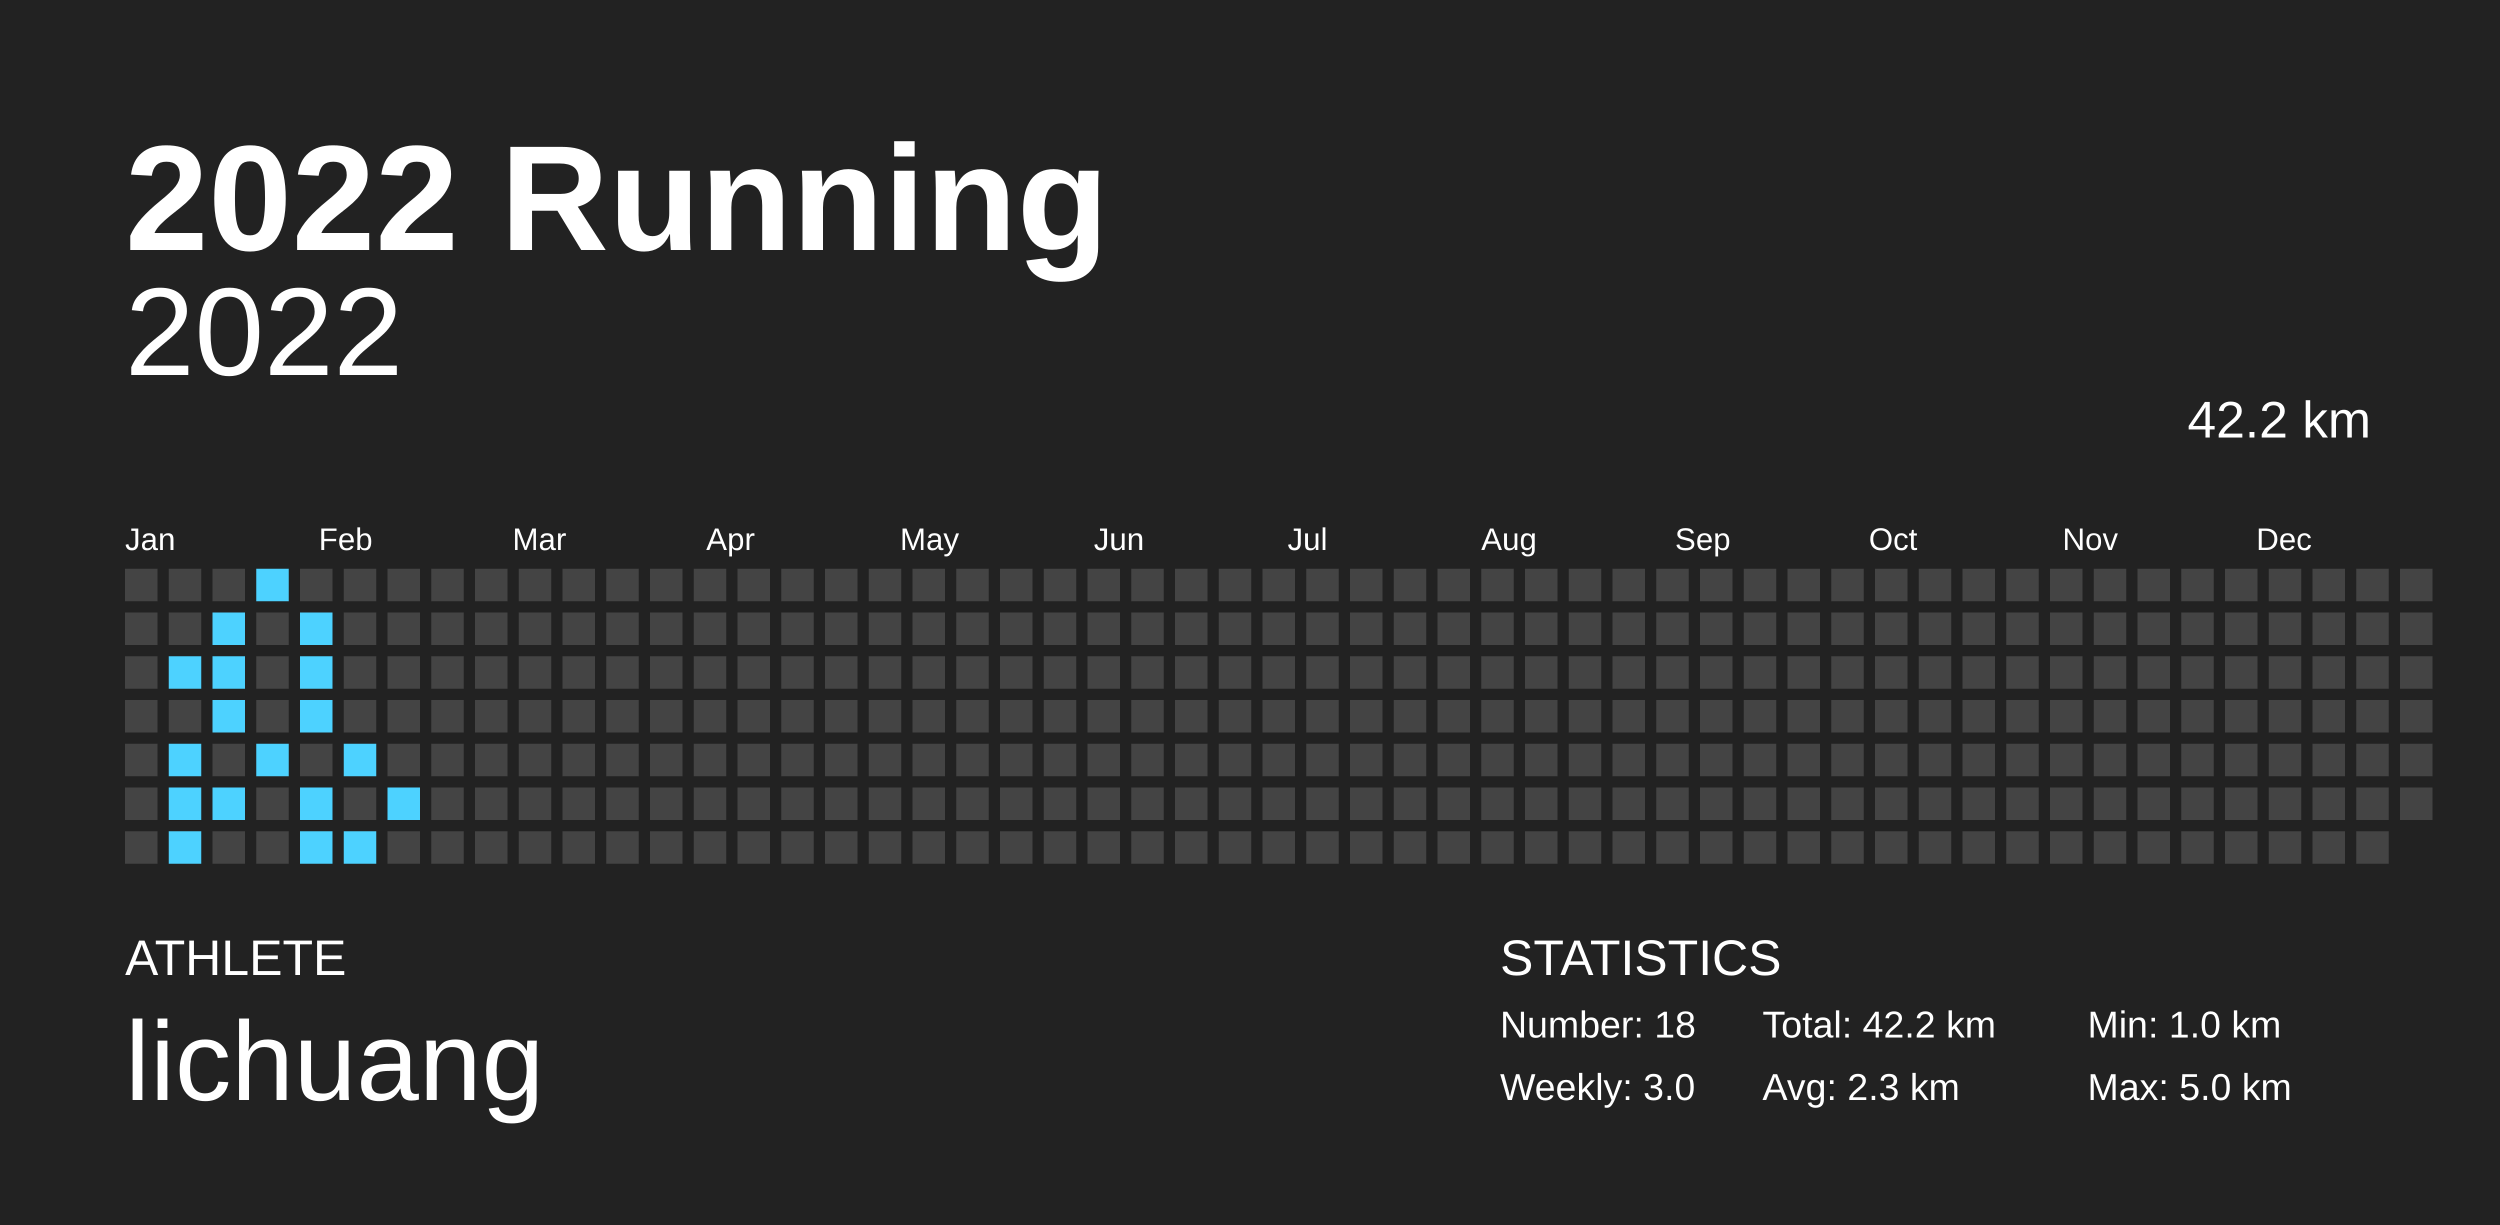
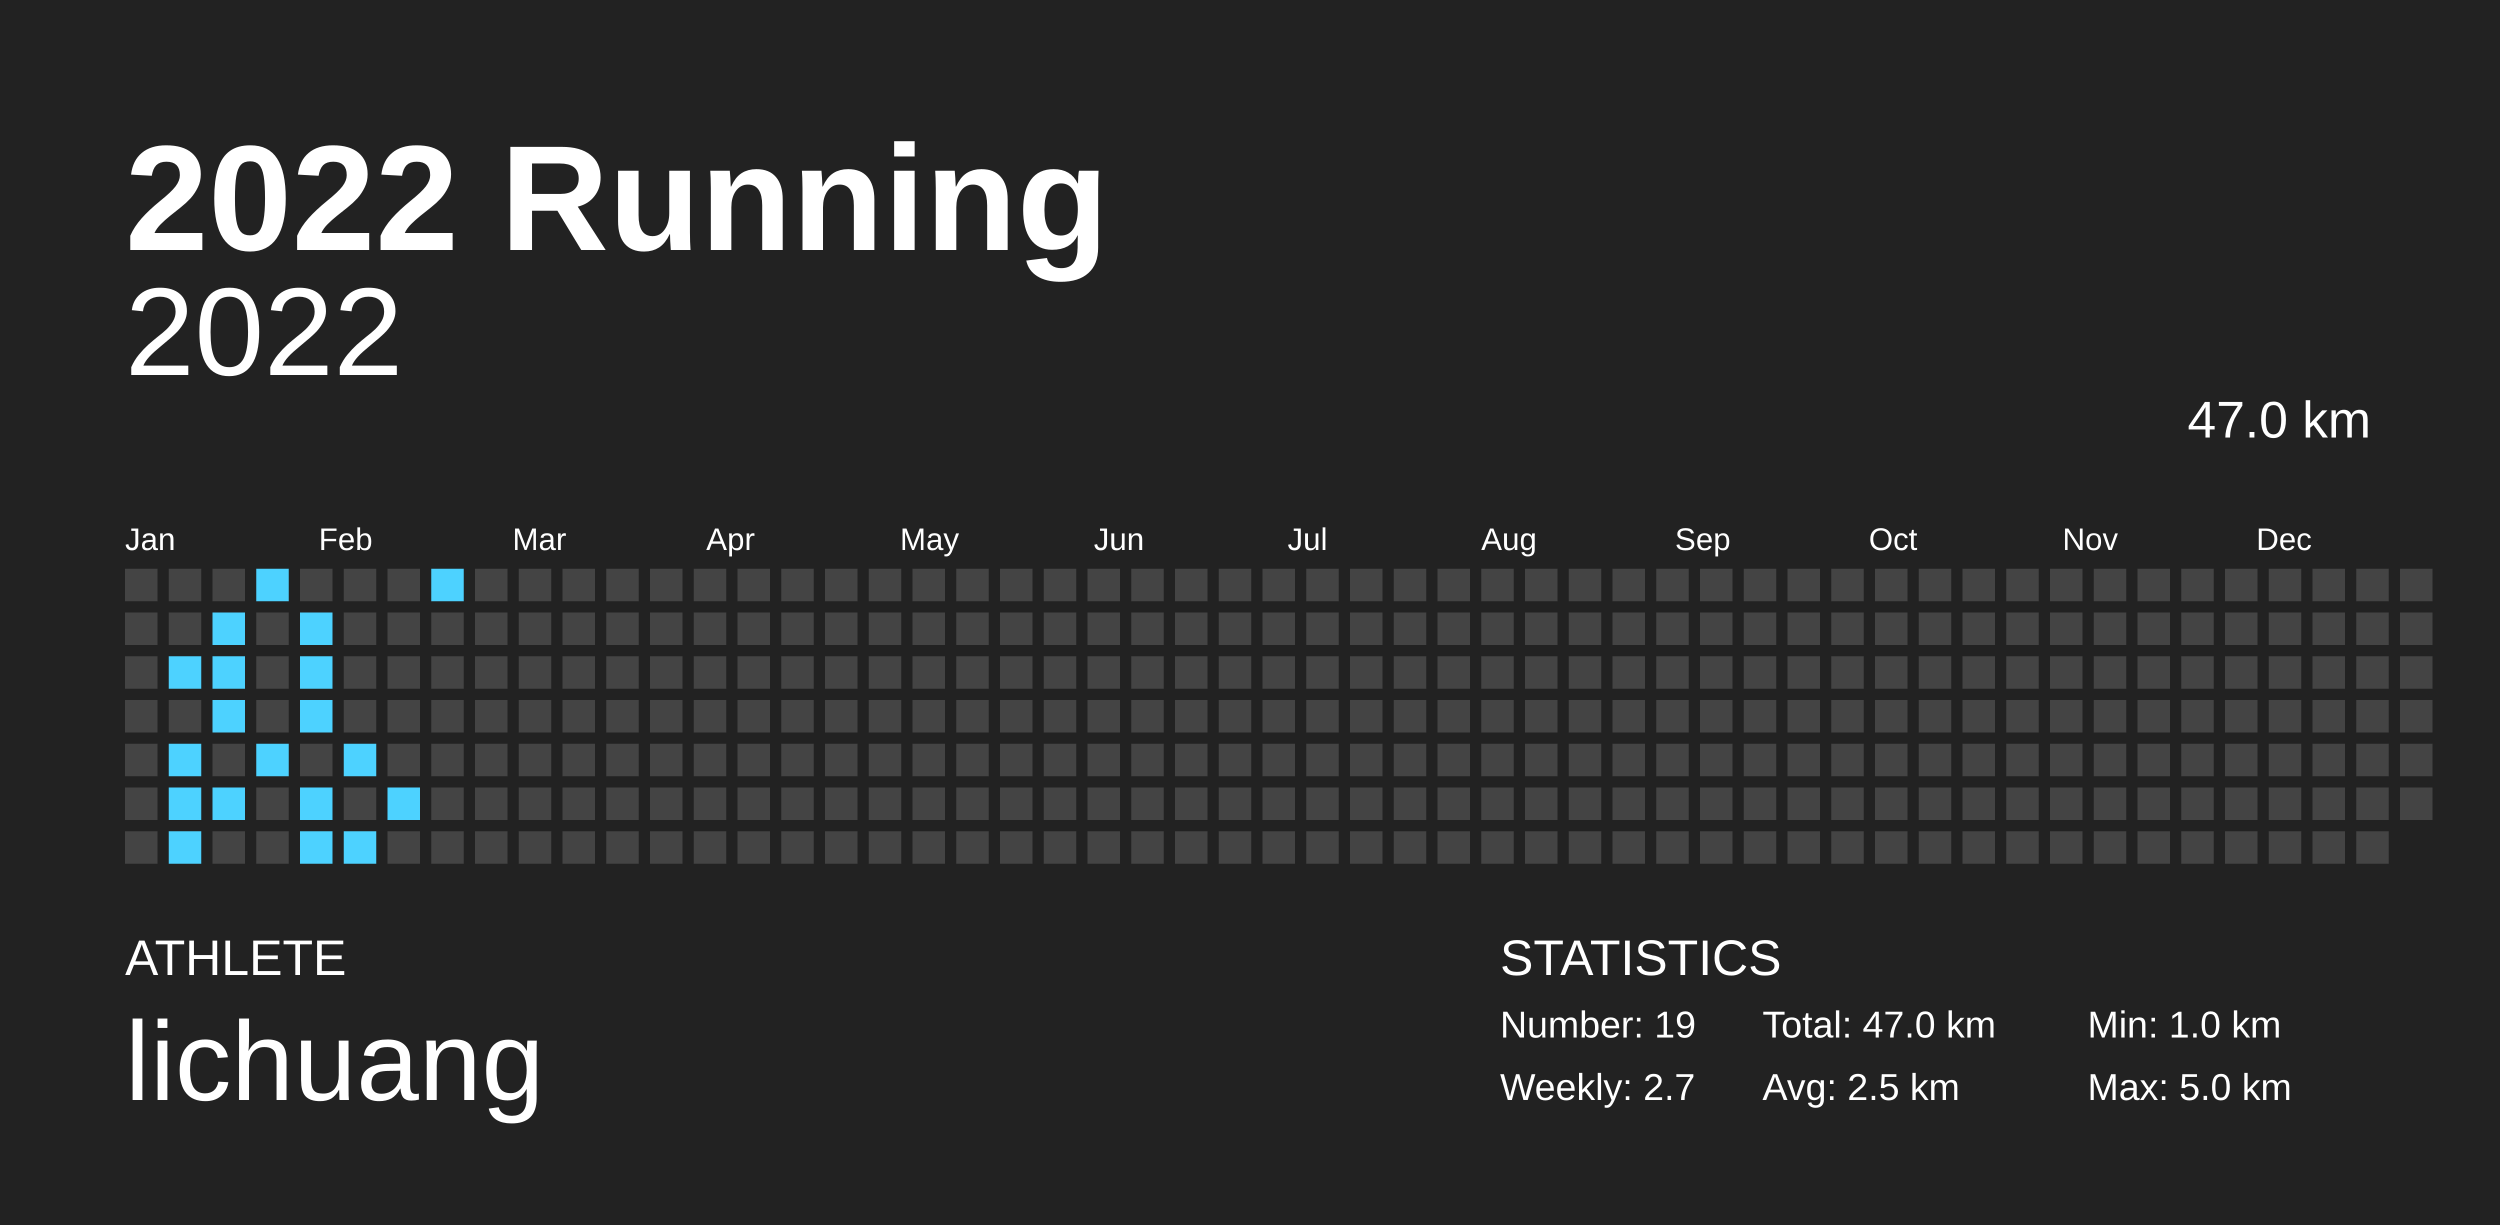
<svg xmlns="http://www.w3.org/2000/svg" baseProfile="full" height="98mm" version="1.1" viewBox="0,0,200,98" width="200mm">
  <defs />
  <rect fill="#222222" height="98" width="200" x="0" y="0" />
  <text fill="#FFFFFF" style="font-size:12px; font-family:Arial; font-weight:bold;" x="10" y="20">2022 Running</text>
  <text fill="#FFFFFF" style="font-size:4px; font-family:Arial" x="10" y="78">ATHLETE</text>
  <text fill="#FFFFFF" style="font-size:9px; font-family:Arial" x="10" y="88">lichuang</text>
  <text fill="#FFFFFF" style="font-size:4px; font-family:Arial" x="120" y="78">STATISTICS</text>
-   <text fill="#FFFFFF" style="font-size:3px; font-family:Arial" x="120" y="83">Number: 18</text>
-   <text fill="#FFFFFF" style="font-size:3px; font-family:Arial" x="120" y="88">Weekly: 3.0</text>
-   <text fill="#FFFFFF" style="font-size:3px; font-family:Arial" x="141" y="83">Total: 42.2 km</text>
-   <text fill="#FFFFFF" style="font-size:3px; font-family:Arial" x="141" y="88">Avg: 2.3 km</text>
+   <text fill="#FFFFFF" style="font-size:3px; font-family:Arial" x="120" y="83">Number: 19</text>
+   <text fill="#FFFFFF" style="font-size:3px; font-family:Arial" x="120" y="88">Weekly: 2.7</text>
+   <text fill="#FFFFFF" style="font-size:3px; font-family:Arial" x="141" y="83">Total: 47.0 km</text>
+   <text fill="#FFFFFF" style="font-size:3px; font-family:Arial" x="141" y="88">Avg: 2.5 km</text>
  <text fill="#FFFFFF" style="font-size:3px; font-family:Arial" x="167" y="83">Min: 1.0 km</text>
  <text fill="#FFFFFF" style="font-size:3px; font-family:Arial" x="167" y="88">Max: 5.0 km</text>
  <text alignment-baseline="hanging" fill="#FFFFFF" style="font-size:10.0px; font-family:Arial;" x="10" y="30">2022</text>
-   <text alignment-baseline="hanging" fill="#FFFFFF" style="font-size:4.125px; font-family:Arial;" x="175" y="35">42.2 km</text>
+   <text alignment-baseline="hanging" fill="#FFFFFF" style="font-size:4.125px; font-family:Arial;" x="175" y="35">47.0 km</text>
  <text fill="#FFFFFF" style="font-size:2.5px; font-family:Arial" x="10.0" y="44">Jan</text>
  <text fill="#FFFFFF" style="font-size:2.5px; font-family:Arial" x="25.5" y="44">Feb</text>
  <text fill="#FFFFFF" style="font-size:2.5px; font-family:Arial" x="41.0" y="44">Mar</text>
  <text fill="#FFFFFF" style="font-size:2.5px; font-family:Arial" x="56.5" y="44">Apr</text>
  <text fill="#FFFFFF" style="font-size:2.5px; font-family:Arial" x="72.0" y="44">May</text>
  <text fill="#FFFFFF" style="font-size:2.5px; font-family:Arial" x="87.5" y="44">Jun</text>
  <text fill="#FFFFFF" style="font-size:2.5px; font-family:Arial" x="103.0" y="44">Jul</text>
  <text fill="#FFFFFF" style="font-size:2.5px; font-family:Arial" x="118.5" y="44">Aug</text>
  <text fill="#FFFFFF" style="font-size:2.5px; font-family:Arial" x="134.0" y="44">Sep</text>
  <text fill="#FFFFFF" style="font-size:2.5px; font-family:Arial" x="149.5" y="44">Oct</text>
  <text fill="#FFFFFF" style="font-size:2.5px; font-family:Arial" x="165.0" y="44">Nov</text>
  <text fill="#FFFFFF" style="font-size:2.5px; font-family:Arial" x="180.5" y="44">Dec</text>
  <rect fill="#444444" height="2.6" width="2.6" x="10.0" y="45.5" />
  <rect fill="#444444" height="2.6" width="2.6" x="10.0" y="49.0" />
  <rect fill="#444444" height="2.6" width="2.6" x="10.0" y="52.5" />
  <rect fill="#444444" height="2.6" width="2.6" x="10.0" y="56.0" />
  <rect fill="#444444" height="2.6" width="2.6" x="10.0" y="59.5" />
  <rect fill="#444444" height="2.6" width="2.6" x="10.0" y="63.0" />
  <rect fill="#444444" height="2.6" width="2.6" x="10.0" y="66.5" />
  <rect fill="#444444" height="2.6" width="2.6" x="13.5" y="45.5" />
  <rect fill="#444444" height="2.6" width="2.6" x="13.5" y="49.0" />
  <rect fill="#4dd2ff" height="2.6" width="2.6" x="13.5" y="52.5" />
  <rect fill="#444444" height="2.6" width="2.6" x="13.5" y="56.0" />
  <rect fill="#4dd2ff" height="2.6" width="2.6" x="13.5" y="59.5" />
  <rect fill="#4dd2ff" height="2.6" width="2.6" x="13.5" y="63.0" />
  <rect fill="#4dd2ff" height="2.6" width="2.6" x="13.5" y="66.5" />
  <rect fill="#444444" height="2.6" width="2.6" x="17.0" y="45.5" />
  <rect fill="#4dd2ff" height="2.6" width="2.6" x="17.0" y="49.0" />
  <rect fill="#4dd2ff" height="2.6" width="2.6" x="17.0" y="52.5" />
  <rect fill="#4dd2ff" height="2.6" width="2.6" x="17.0" y="56.0" />
  <rect fill="#444444" height="2.6" width="2.6" x="17.0" y="59.5" />
  <rect fill="#4dd2ff" height="2.6" width="2.6" x="17.0" y="63.0" />
  <rect fill="#444444" height="2.6" width="2.6" x="17.0" y="66.5" />
  <rect fill="#4dd2ff" height="2.6" width="2.6" x="20.5" y="45.5" />
  <rect fill="#444444" height="2.6" width="2.6" x="20.5" y="49.0" />
  <rect fill="#444444" height="2.6" width="2.6" x="20.5" y="52.5" />
  <rect fill="#444444" height="2.6" width="2.6" x="20.5" y="56.0" />
  <rect fill="#4dd2ff" height="2.6" width="2.6" x="20.5" y="59.5" />
  <rect fill="#444444" height="2.6" width="2.6" x="20.5" y="63.0" />
  <rect fill="#444444" height="2.6" width="2.6" x="20.5" y="66.5" />
  <rect fill="#444444" height="2.6" width="2.6" x="24.0" y="45.5" />
  <rect fill="#4dd2ff" height="2.6" width="2.6" x="24.0" y="49.0" />
  <rect fill="#4dd2ff" height="2.6" width="2.6" x="24.0" y="52.5" />
  <rect fill="#4dd2ff" height="2.6" width="2.6" x="24.0" y="56.0" />
  <rect fill="#444444" height="2.6" width="2.6" x="24.0" y="59.5" />
  <rect fill="#4dd2ff" height="2.6" width="2.6" x="24.0" y="63.0" />
  <rect fill="#4dd2ff" height="2.6" width="2.6" x="24.0" y="66.5" />
  <rect fill="#444444" height="2.6" width="2.6" x="27.5" y="45.5" />
  <rect fill="#444444" height="2.6" width="2.6" x="27.5" y="49.0" />
  <rect fill="#444444" height="2.6" width="2.6" x="27.5" y="52.5" />
  <rect fill="#444444" height="2.6" width="2.6" x="27.5" y="56.0" />
  <rect fill="#4dd2ff" height="2.6" width="2.6" x="27.5" y="59.5" />
  <rect fill="#444444" height="2.6" width="2.6" x="27.5" y="63.0" />
  <rect fill="#4dd2ff" height="2.6" width="2.6" x="27.5" y="66.5" />
  <rect fill="#444444" height="2.6" width="2.6" x="31.0" y="45.5" />
  <rect fill="#444444" height="2.6" width="2.6" x="31.0" y="49.0" />
  <rect fill="#444444" height="2.6" width="2.6" x="31.0" y="52.5" />
  <rect fill="#444444" height="2.6" width="2.6" x="31.0" y="56.0" />
  <rect fill="#444444" height="2.6" width="2.6" x="31.0" y="59.5" />
  <rect fill="#4dd2ff" height="2.6" width="2.6" x="31.0" y="63.0" />
  <rect fill="#444444" height="2.6" width="2.6" x="31.0" y="66.5" />
-   <rect fill="#444444" height="2.6" width="2.6" x="34.5" y="45.5" />
+   <rect fill="#4dd2ff" height="2.6" width="2.6" x="34.5" y="45.5" />
  <rect fill="#444444" height="2.6" width="2.6" x="34.5" y="49.0" />
  <rect fill="#444444" height="2.6" width="2.6" x="34.5" y="52.5" />
  <rect fill="#444444" height="2.6" width="2.6" x="34.5" y="56.0" />
  <rect fill="#444444" height="2.6" width="2.6" x="34.5" y="59.5" />
  <rect fill="#444444" height="2.6" width="2.6" x="34.5" y="63.0" />
  <rect fill="#444444" height="2.6" width="2.6" x="34.5" y="66.5" />
  <rect fill="#444444" height="2.6" width="2.6" x="38.0" y="45.5" />
  <rect fill="#444444" height="2.6" width="2.6" x="38.0" y="49.0" />
  <rect fill="#444444" height="2.6" width="2.6" x="38.0" y="52.5" />
  <rect fill="#444444" height="2.6" width="2.6" x="38.0" y="56.0" />
  <rect fill="#444444" height="2.6" width="2.6" x="38.0" y="59.5" />
  <rect fill="#444444" height="2.6" width="2.6" x="38.0" y="63.0" />
  <rect fill="#444444" height="2.6" width="2.6" x="38.0" y="66.5" />
  <rect fill="#444444" height="2.6" width="2.6" x="41.5" y="45.5" />
  <rect fill="#444444" height="2.6" width="2.6" x="41.5" y="49.0" />
  <rect fill="#444444" height="2.6" width="2.6" x="41.5" y="52.5" />
  <rect fill="#444444" height="2.6" width="2.6" x="41.5" y="56.0" />
  <rect fill="#444444" height="2.6" width="2.6" x="41.5" y="59.5" />
  <rect fill="#444444" height="2.6" width="2.6" x="41.5" y="63.0" />
  <rect fill="#444444" height="2.6" width="2.6" x="41.5" y="66.5" />
  <rect fill="#444444" height="2.6" width="2.6" x="45.0" y="45.5" />
  <rect fill="#444444" height="2.6" width="2.6" x="45.0" y="49.0" />
  <rect fill="#444444" height="2.6" width="2.6" x="45.0" y="52.5" />
  <rect fill="#444444" height="2.6" width="2.6" x="45.0" y="56.0" />
  <rect fill="#444444" height="2.6" width="2.6" x="45.0" y="59.5" />
  <rect fill="#444444" height="2.6" width="2.6" x="45.0" y="63.0" />
  <rect fill="#444444" height="2.6" width="2.6" x="45.0" y="66.5" />
  <rect fill="#444444" height="2.6" width="2.6" x="48.5" y="45.5" />
  <rect fill="#444444" height="2.6" width="2.6" x="48.5" y="49.0" />
  <rect fill="#444444" height="2.6" width="2.6" x="48.5" y="52.5" />
  <rect fill="#444444" height="2.6" width="2.6" x="48.5" y="56.0" />
  <rect fill="#444444" height="2.6" width="2.6" x="48.5" y="59.5" />
  <rect fill="#444444" height="2.6" width="2.6" x="48.5" y="63.0" />
  <rect fill="#444444" height="2.6" width="2.6" x="48.5" y="66.5" />
  <rect fill="#444444" height="2.6" width="2.6" x="52.0" y="45.5" />
  <rect fill="#444444" height="2.6" width="2.6" x="52.0" y="49.0" />
  <rect fill="#444444" height="2.6" width="2.6" x="52.0" y="52.5" />
  <rect fill="#444444" height="2.6" width="2.6" x="52.0" y="56.0" />
  <rect fill="#444444" height="2.6" width="2.6" x="52.0" y="59.5" />
  <rect fill="#444444" height="2.6" width="2.6" x="52.0" y="63.0" />
  <rect fill="#444444" height="2.6" width="2.6" x="52.0" y="66.5" />
  <rect fill="#444444" height="2.6" width="2.6" x="55.5" y="45.5" />
  <rect fill="#444444" height="2.6" width="2.6" x="55.5" y="49.0" />
  <rect fill="#444444" height="2.6" width="2.6" x="55.5" y="52.5" />
  <rect fill="#444444" height="2.6" width="2.6" x="55.5" y="56.0" />
  <rect fill="#444444" height="2.6" width="2.6" x="55.5" y="59.5" />
  <rect fill="#444444" height="2.6" width="2.6" x="55.5" y="63.0" />
  <rect fill="#444444" height="2.6" width="2.6" x="55.5" y="66.5" />
  <rect fill="#444444" height="2.6" width="2.6" x="59.0" y="45.5" />
  <rect fill="#444444" height="2.6" width="2.6" x="59.0" y="49.0" />
  <rect fill="#444444" height="2.6" width="2.6" x="59.0" y="52.5" />
  <rect fill="#444444" height="2.6" width="2.6" x="59.0" y="56.0" />
  <rect fill="#444444" height="2.6" width="2.6" x="59.0" y="59.5" />
  <rect fill="#444444" height="2.6" width="2.6" x="59.0" y="63.0" />
  <rect fill="#444444" height="2.6" width="2.6" x="59.0" y="66.5" />
  <rect fill="#444444" height="2.6" width="2.6" x="62.5" y="45.5" />
  <rect fill="#444444" height="2.6" width="2.6" x="62.5" y="49.0" />
  <rect fill="#444444" height="2.6" width="2.6" x="62.5" y="52.5" />
  <rect fill="#444444" height="2.6" width="2.6" x="62.5" y="56.0" />
  <rect fill="#444444" height="2.6" width="2.6" x="62.5" y="59.5" />
  <rect fill="#444444" height="2.6" width="2.6" x="62.5" y="63.0" />
  <rect fill="#444444" height="2.6" width="2.6" x="62.5" y="66.5" />
  <rect fill="#444444" height="2.6" width="2.6" x="66.0" y="45.5" />
  <rect fill="#444444" height="2.6" width="2.6" x="66.0" y="49.0" />
  <rect fill="#444444" height="2.6" width="2.6" x="66.0" y="52.5" />
  <rect fill="#444444" height="2.6" width="2.6" x="66.0" y="56.0" />
  <rect fill="#444444" height="2.6" width="2.6" x="66.0" y="59.5" />
  <rect fill="#444444" height="2.6" width="2.6" x="66.0" y="63.0" />
  <rect fill="#444444" height="2.6" width="2.6" x="66.0" y="66.5" />
  <rect fill="#444444" height="2.6" width="2.6" x="69.5" y="45.5" />
  <rect fill="#444444" height="2.6" width="2.6" x="69.5" y="49.0" />
  <rect fill="#444444" height="2.6" width="2.6" x="69.5" y="52.5" />
  <rect fill="#444444" height="2.6" width="2.6" x="69.5" y="56.0" />
  <rect fill="#444444" height="2.6" width="2.6" x="69.5" y="59.5" />
  <rect fill="#444444" height="2.6" width="2.6" x="69.5" y="63.0" />
  <rect fill="#444444" height="2.6" width="2.6" x="69.5" y="66.5" />
  <rect fill="#444444" height="2.6" width="2.6" x="73.0" y="45.5" />
  <rect fill="#444444" height="2.6" width="2.6" x="73.0" y="49.0" />
  <rect fill="#444444" height="2.6" width="2.6" x="73.0" y="52.5" />
  <rect fill="#444444" height="2.6" width="2.6" x="73.0" y="56.0" />
  <rect fill="#444444" height="2.6" width="2.6" x="73.0" y="59.5" />
  <rect fill="#444444" height="2.6" width="2.6" x="73.0" y="63.0" />
  <rect fill="#444444" height="2.6" width="2.6" x="73.0" y="66.5" />
  <rect fill="#444444" height="2.6" width="2.6" x="76.5" y="45.5" />
  <rect fill="#444444" height="2.6" width="2.6" x="76.5" y="49.0" />
  <rect fill="#444444" height="2.6" width="2.6" x="76.5" y="52.5" />
  <rect fill="#444444" height="2.6" width="2.6" x="76.5" y="56.0" />
  <rect fill="#444444" height="2.6" width="2.6" x="76.5" y="59.5" />
  <rect fill="#444444" height="2.6" width="2.6" x="76.5" y="63.0" />
  <rect fill="#444444" height="2.6" width="2.6" x="76.5" y="66.5" />
  <rect fill="#444444" height="2.6" width="2.6" x="80.0" y="45.5" />
  <rect fill="#444444" height="2.6" width="2.6" x="80.0" y="49.0" />
  <rect fill="#444444" height="2.6" width="2.6" x="80.0" y="52.5" />
  <rect fill="#444444" height="2.6" width="2.6" x="80.0" y="56.0" />
  <rect fill="#444444" height="2.6" width="2.6" x="80.0" y="59.5" />
  <rect fill="#444444" height="2.6" width="2.6" x="80.0" y="63.0" />
  <rect fill="#444444" height="2.6" width="2.6" x="80.0" y="66.5" />
  <rect fill="#444444" height="2.6" width="2.6" x="83.5" y="45.5" />
  <rect fill="#444444" height="2.6" width="2.6" x="83.5" y="49.0" />
  <rect fill="#444444" height="2.6" width="2.6" x="83.5" y="52.5" />
  <rect fill="#444444" height="2.6" width="2.6" x="83.5" y="56.0" />
  <rect fill="#444444" height="2.6" width="2.6" x="83.5" y="59.5" />
  <rect fill="#444444" height="2.6" width="2.6" x="83.5" y="63.0" />
  <rect fill="#444444" height="2.6" width="2.6" x="83.5" y="66.5" />
  <rect fill="#444444" height="2.6" width="2.6" x="87.0" y="45.5" />
  <rect fill="#444444" height="2.6" width="2.6" x="87.0" y="49.0" />
  <rect fill="#444444" height="2.6" width="2.6" x="87.0" y="52.5" />
  <rect fill="#444444" height="2.6" width="2.6" x="87.0" y="56.0" />
  <rect fill="#444444" height="2.6" width="2.6" x="87.0" y="59.5" />
  <rect fill="#444444" height="2.6" width="2.6" x="87.0" y="63.0" />
  <rect fill="#444444" height="2.6" width="2.6" x="87.0" y="66.5" />
  <rect fill="#444444" height="2.6" width="2.6" x="90.5" y="45.5" />
  <rect fill="#444444" height="2.6" width="2.6" x="90.5" y="49.0" />
  <rect fill="#444444" height="2.6" width="2.6" x="90.5" y="52.5" />
  <rect fill="#444444" height="2.6" width="2.6" x="90.5" y="56.0" />
  <rect fill="#444444" height="2.6" width="2.6" x="90.5" y="59.5" />
  <rect fill="#444444" height="2.6" width="2.6" x="90.5" y="63.0" />
  <rect fill="#444444" height="2.6" width="2.6" x="90.5" y="66.5" />
  <rect fill="#444444" height="2.6" width="2.6" x="94.0" y="45.5" />
  <rect fill="#444444" height="2.6" width="2.6" x="94.0" y="49.0" />
  <rect fill="#444444" height="2.6" width="2.6" x="94.0" y="52.5" />
  <rect fill="#444444" height="2.6" width="2.6" x="94.0" y="56.0" />
  <rect fill="#444444" height="2.6" width="2.6" x="94.0" y="59.5" />
  <rect fill="#444444" height="2.6" width="2.6" x="94.0" y="63.0" />
  <rect fill="#444444" height="2.6" width="2.6" x="94.0" y="66.5" />
  <rect fill="#444444" height="2.6" width="2.6" x="97.5" y="45.5" />
  <rect fill="#444444" height="2.6" width="2.6" x="97.5" y="49.0" />
  <rect fill="#444444" height="2.6" width="2.6" x="97.5" y="52.5" />
  <rect fill="#444444" height="2.6" width="2.6" x="97.5" y="56.0" />
  <rect fill="#444444" height="2.6" width="2.6" x="97.5" y="59.5" />
  <rect fill="#444444" height="2.6" width="2.6" x="97.5" y="63.0" />
  <rect fill="#444444" height="2.6" width="2.6" x="97.5" y="66.5" />
  <rect fill="#444444" height="2.6" width="2.6" x="101.0" y="45.5" />
  <rect fill="#444444" height="2.6" width="2.6" x="101.0" y="49.0" />
  <rect fill="#444444" height="2.6" width="2.6" x="101.0" y="52.5" />
  <rect fill="#444444" height="2.6" width="2.6" x="101.0" y="56.0" />
  <rect fill="#444444" height="2.6" width="2.6" x="101.0" y="59.5" />
  <rect fill="#444444" height="2.6" width="2.6" x="101.0" y="63.0" />
  <rect fill="#444444" height="2.6" width="2.6" x="101.0" y="66.5" />
  <rect fill="#444444" height="2.6" width="2.6" x="104.5" y="45.5" />
  <rect fill="#444444" height="2.6" width="2.6" x="104.5" y="49.0" />
  <rect fill="#444444" height="2.6" width="2.6" x="104.5" y="52.5" />
  <rect fill="#444444" height="2.6" width="2.6" x="104.5" y="56.0" />
  <rect fill="#444444" height="2.6" width="2.6" x="104.5" y="59.5" />
  <rect fill="#444444" height="2.6" width="2.6" x="104.5" y="63.0" />
  <rect fill="#444444" height="2.6" width="2.6" x="104.5" y="66.5" />
  <rect fill="#444444" height="2.6" width="2.6" x="108.0" y="45.5" />
  <rect fill="#444444" height="2.6" width="2.6" x="108.0" y="49.0" />
  <rect fill="#444444" height="2.6" width="2.6" x="108.0" y="52.5" />
  <rect fill="#444444" height="2.6" width="2.6" x="108.0" y="56.0" />
  <rect fill="#444444" height="2.6" width="2.6" x="108.0" y="59.5" />
  <rect fill="#444444" height="2.6" width="2.6" x="108.0" y="63.0" />
  <rect fill="#444444" height="2.6" width="2.6" x="108.0" y="66.5" />
  <rect fill="#444444" height="2.6" width="2.6" x="111.5" y="45.5" />
  <rect fill="#444444" height="2.6" width="2.6" x="111.5" y="49.0" />
  <rect fill="#444444" height="2.6" width="2.6" x="111.5" y="52.5" />
  <rect fill="#444444" height="2.6" width="2.6" x="111.5" y="56.0" />
  <rect fill="#444444" height="2.6" width="2.6" x="111.5" y="59.5" />
  <rect fill="#444444" height="2.6" width="2.6" x="111.5" y="63.0" />
  <rect fill="#444444" height="2.6" width="2.6" x="111.5" y="66.5" />
  <rect fill="#444444" height="2.6" width="2.6" x="115.0" y="45.5" />
  <rect fill="#444444" height="2.6" width="2.6" x="115.0" y="49.0" />
  <rect fill="#444444" height="2.6" width="2.6" x="115.0" y="52.5" />
  <rect fill="#444444" height="2.6" width="2.6" x="115.0" y="56.0" />
  <rect fill="#444444" height="2.6" width="2.6" x="115.0" y="59.5" />
  <rect fill="#444444" height="2.6" width="2.6" x="115.0" y="63.0" />
  <rect fill="#444444" height="2.6" width="2.6" x="115.0" y="66.5" />
  <rect fill="#444444" height="2.6" width="2.6" x="118.5" y="45.5" />
  <rect fill="#444444" height="2.6" width="2.6" x="118.5" y="49.0" />
  <rect fill="#444444" height="2.6" width="2.6" x="118.5" y="52.5" />
  <rect fill="#444444" height="2.6" width="2.6" x="118.5" y="56.0" />
  <rect fill="#444444" height="2.6" width="2.6" x="118.5" y="59.5" />
  <rect fill="#444444" height="2.6" width="2.6" x="118.5" y="63.0" />
  <rect fill="#444444" height="2.6" width="2.6" x="118.5" y="66.5" />
  <rect fill="#444444" height="2.6" width="2.6" x="122.0" y="45.5" />
  <rect fill="#444444" height="2.6" width="2.6" x="122.0" y="49.0" />
  <rect fill="#444444" height="2.6" width="2.6" x="122.0" y="52.5" />
  <rect fill="#444444" height="2.6" width="2.6" x="122.0" y="56.0" />
  <rect fill="#444444" height="2.6" width="2.6" x="122.0" y="59.5" />
  <rect fill="#444444" height="2.6" width="2.6" x="122.0" y="63.0" />
  <rect fill="#444444" height="2.6" width="2.6" x="122.0" y="66.5" />
  <rect fill="#444444" height="2.6" width="2.6" x="125.5" y="45.5" />
  <rect fill="#444444" height="2.6" width="2.6" x="125.5" y="49.0" />
  <rect fill="#444444" height="2.6" width="2.6" x="125.5" y="52.5" />
  <rect fill="#444444" height="2.6" width="2.6" x="125.5" y="56.0" />
  <rect fill="#444444" height="2.6" width="2.6" x="125.5" y="59.5" />
  <rect fill="#444444" height="2.6" width="2.6" x="125.5" y="63.0" />
  <rect fill="#444444" height="2.6" width="2.6" x="125.5" y="66.5" />
  <rect fill="#444444" height="2.6" width="2.6" x="129.0" y="45.5" />
  <rect fill="#444444" height="2.6" width="2.6" x="129.0" y="49.0" />
  <rect fill="#444444" height="2.6" width="2.6" x="129.0" y="52.5" />
  <rect fill="#444444" height="2.6" width="2.6" x="129.0" y="56.0" />
  <rect fill="#444444" height="2.6" width="2.6" x="129.0" y="59.5" />
  <rect fill="#444444" height="2.6" width="2.6" x="129.0" y="63.0" />
  <rect fill="#444444" height="2.6" width="2.6" x="129.0" y="66.5" />
  <rect fill="#444444" height="2.6" width="2.6" x="132.5" y="45.5" />
  <rect fill="#444444" height="2.6" width="2.6" x="132.5" y="49.0" />
  <rect fill="#444444" height="2.6" width="2.6" x="132.5" y="52.5" />
  <rect fill="#444444" height="2.6" width="2.6" x="132.5" y="56.0" />
  <rect fill="#444444" height="2.6" width="2.6" x="132.5" y="59.5" />
  <rect fill="#444444" height="2.6" width="2.6" x="132.5" y="63.0" />
  <rect fill="#444444" height="2.6" width="2.6" x="132.5" y="66.5" />
  <rect fill="#444444" height="2.6" width="2.6" x="136.0" y="45.5" />
  <rect fill="#444444" height="2.6" width="2.6" x="136.0" y="49.0" />
  <rect fill="#444444" height="2.6" width="2.6" x="136.0" y="52.5" />
  <rect fill="#444444" height="2.6" width="2.6" x="136.0" y="56.0" />
  <rect fill="#444444" height="2.6" width="2.6" x="136.0" y="59.5" />
  <rect fill="#444444" height="2.6" width="2.6" x="136.0" y="63.0" />
  <rect fill="#444444" height="2.6" width="2.6" x="136.0" y="66.5" />
  <rect fill="#444444" height="2.6" width="2.6" x="139.5" y="45.5" />
  <rect fill="#444444" height="2.6" width="2.6" x="139.5" y="49.0" />
  <rect fill="#444444" height="2.6" width="2.6" x="139.5" y="52.5" />
  <rect fill="#444444" height="2.6" width="2.6" x="139.5" y="56.0" />
  <rect fill="#444444" height="2.6" width="2.6" x="139.5" y="59.5" />
  <rect fill="#444444" height="2.6" width="2.6" x="139.5" y="63.0" />
  <rect fill="#444444" height="2.6" width="2.6" x="139.5" y="66.5" />
  <rect fill="#444444" height="2.6" width="2.6" x="143.0" y="45.5" />
  <rect fill="#444444" height="2.6" width="2.6" x="143.0" y="49.0" />
  <rect fill="#444444" height="2.6" width="2.6" x="143.0" y="52.5" />
  <rect fill="#444444" height="2.6" width="2.6" x="143.0" y="56.0" />
  <rect fill="#444444" height="2.6" width="2.6" x="143.0" y="59.5" />
  <rect fill="#444444" height="2.6" width="2.6" x="143.0" y="63.0" />
  <rect fill="#444444" height="2.6" width="2.6" x="143.0" y="66.5" />
  <rect fill="#444444" height="2.6" width="2.6" x="146.5" y="45.5" />
  <rect fill="#444444" height="2.6" width="2.6" x="146.5" y="49.0" />
  <rect fill="#444444" height="2.6" width="2.6" x="146.5" y="52.5" />
  <rect fill="#444444" height="2.6" width="2.6" x="146.5" y="56.0" />
  <rect fill="#444444" height="2.6" width="2.6" x="146.5" y="59.5" />
  <rect fill="#444444" height="2.6" width="2.6" x="146.5" y="63.0" />
  <rect fill="#444444" height="2.6" width="2.6" x="146.5" y="66.5" />
  <rect fill="#444444" height="2.6" width="2.6" x="150.0" y="45.5" />
  <rect fill="#444444" height="2.6" width="2.6" x="150.0" y="49.0" />
  <rect fill="#444444" height="2.6" width="2.6" x="150.0" y="52.5" />
  <rect fill="#444444" height="2.6" width="2.6" x="150.0" y="56.0" />
  <rect fill="#444444" height="2.6" width="2.6" x="150.0" y="59.5" />
  <rect fill="#444444" height="2.6" width="2.6" x="150.0" y="63.0" />
  <rect fill="#444444" height="2.6" width="2.6" x="150.0" y="66.5" />
  <rect fill="#444444" height="2.6" width="2.6" x="153.5" y="45.5" />
  <rect fill="#444444" height="2.6" width="2.6" x="153.5" y="49.0" />
  <rect fill="#444444" height="2.6" width="2.6" x="153.5" y="52.5" />
  <rect fill="#444444" height="2.6" width="2.6" x="153.5" y="56.0" />
  <rect fill="#444444" height="2.6" width="2.6" x="153.5" y="59.5" />
  <rect fill="#444444" height="2.6" width="2.6" x="153.5" y="63.0" />
  <rect fill="#444444" height="2.6" width="2.6" x="153.5" y="66.5" />
  <rect fill="#444444" height="2.6" width="2.6" x="157.0" y="45.5" />
  <rect fill="#444444" height="2.6" width="2.6" x="157.0" y="49.0" />
  <rect fill="#444444" height="2.6" width="2.6" x="157.0" y="52.5" />
  <rect fill="#444444" height="2.6" width="2.6" x="157.0" y="56.0" />
  <rect fill="#444444" height="2.6" width="2.6" x="157.0" y="59.5" />
  <rect fill="#444444" height="2.6" width="2.6" x="157.0" y="63.0" />
  <rect fill="#444444" height="2.6" width="2.6" x="157.0" y="66.5" />
  <rect fill="#444444" height="2.6" width="2.6" x="160.5" y="45.5" />
  <rect fill="#444444" height="2.6" width="2.6" x="160.5" y="49.0" />
  <rect fill="#444444" height="2.6" width="2.6" x="160.5" y="52.5" />
  <rect fill="#444444" height="2.6" width="2.6" x="160.5" y="56.0" />
  <rect fill="#444444" height="2.6" width="2.6" x="160.5" y="59.5" />
  <rect fill="#444444" height="2.6" width="2.6" x="160.5" y="63.0" />
  <rect fill="#444444" height="2.6" width="2.6" x="160.5" y="66.5" />
  <rect fill="#444444" height="2.6" width="2.6" x="164.0" y="45.5" />
  <rect fill="#444444" height="2.6" width="2.6" x="164.0" y="49.0" />
  <rect fill="#444444" height="2.6" width="2.6" x="164.0" y="52.5" />
  <rect fill="#444444" height="2.6" width="2.6" x="164.0" y="56.0" />
  <rect fill="#444444" height="2.6" width="2.6" x="164.0" y="59.5" />
  <rect fill="#444444" height="2.6" width="2.6" x="164.0" y="63.0" />
  <rect fill="#444444" height="2.6" width="2.6" x="164.0" y="66.5" />
  <rect fill="#444444" height="2.6" width="2.6" x="167.5" y="45.5" />
  <rect fill="#444444" height="2.6" width="2.6" x="167.5" y="49.0" />
  <rect fill="#444444" height="2.6" width="2.6" x="167.5" y="52.5" />
  <rect fill="#444444" height="2.6" width="2.6" x="167.5" y="56.0" />
  <rect fill="#444444" height="2.6" width="2.6" x="167.5" y="59.5" />
  <rect fill="#444444" height="2.6" width="2.6" x="167.5" y="63.0" />
  <rect fill="#444444" height="2.6" width="2.6" x="167.5" y="66.5" />
  <rect fill="#444444" height="2.6" width="2.6" x="171.0" y="45.5" />
  <rect fill="#444444" height="2.6" width="2.6" x="171.0" y="49.0" />
  <rect fill="#444444" height="2.6" width="2.6" x="171.0" y="52.5" />
  <rect fill="#444444" height="2.6" width="2.6" x="171.0" y="56.0" />
  <rect fill="#444444" height="2.6" width="2.6" x="171.0" y="59.5" />
  <rect fill="#444444" height="2.6" width="2.6" x="171.0" y="63.0" />
  <rect fill="#444444" height="2.6" width="2.6" x="171.0" y="66.5" />
  <rect fill="#444444" height="2.6" width="2.6" x="174.5" y="45.5" />
  <rect fill="#444444" height="2.6" width="2.6" x="174.5" y="49.0" />
  <rect fill="#444444" height="2.6" width="2.6" x="174.5" y="52.5" />
  <rect fill="#444444" height="2.6" width="2.6" x="174.5" y="56.0" />
  <rect fill="#444444" height="2.6" width="2.6" x="174.5" y="59.5" />
  <rect fill="#444444" height="2.6" width="2.6" x="174.5" y="63.0" />
  <rect fill="#444444" height="2.6" width="2.6" x="174.5" y="66.5" />
  <rect fill="#444444" height="2.6" width="2.6" x="178.0" y="45.5" />
  <rect fill="#444444" height="2.6" width="2.6" x="178.0" y="49.0" />
  <rect fill="#444444" height="2.6" width="2.6" x="178.0" y="52.5" />
  <rect fill="#444444" height="2.6" width="2.6" x="178.0" y="56.0" />
  <rect fill="#444444" height="2.6" width="2.6" x="178.0" y="59.5" />
  <rect fill="#444444" height="2.6" width="2.6" x="178.0" y="63.0" />
  <rect fill="#444444" height="2.6" width="2.6" x="178.0" y="66.5" />
  <rect fill="#444444" height="2.6" width="2.6" x="181.5" y="45.5" />
  <rect fill="#444444" height="2.6" width="2.6" x="181.5" y="49.0" />
  <rect fill="#444444" height="2.6" width="2.6" x="181.5" y="52.5" />
  <rect fill="#444444" height="2.6" width="2.6" x="181.5" y="56.0" />
  <rect fill="#444444" height="2.6" width="2.6" x="181.5" y="59.5" />
  <rect fill="#444444" height="2.6" width="2.6" x="181.5" y="63.0" />
  <rect fill="#444444" height="2.6" width="2.6" x="181.5" y="66.5" />
  <rect fill="#444444" height="2.6" width="2.6" x="185.0" y="45.5" />
  <rect fill="#444444" height="2.6" width="2.6" x="185.0" y="49.0" />
  <rect fill="#444444" height="2.6" width="2.6" x="185.0" y="52.5" />
  <rect fill="#444444" height="2.6" width="2.6" x="185.0" y="56.0" />
  <rect fill="#444444" height="2.6" width="2.6" x="185.0" y="59.5" />
  <rect fill="#444444" height="2.6" width="2.6" x="185.0" y="63.0" />
  <rect fill="#444444" height="2.6" width="2.6" x="185.0" y="66.5" />
  <rect fill="#444444" height="2.6" width="2.6" x="188.5" y="45.5" />
  <rect fill="#444444" height="2.6" width="2.6" x="188.5" y="49.0" />
  <rect fill="#444444" height="2.6" width="2.6" x="188.5" y="52.5" />
  <rect fill="#444444" height="2.6" width="2.6" x="188.5" y="56.0" />
  <rect fill="#444444" height="2.6" width="2.6" x="188.5" y="59.5" />
  <rect fill="#444444" height="2.6" width="2.6" x="188.5" y="63.0" />
  <rect fill="#444444" height="2.6" width="2.6" x="188.5" y="66.5" />
  <rect fill="#444444" height="2.6" width="2.6" x="192.0" y="45.5" />
  <rect fill="#444444" height="2.6" width="2.6" x="192.0" y="49.0" />
  <rect fill="#444444" height="2.6" width="2.6" x="192.0" y="52.5" />
  <rect fill="#444444" height="2.6" width="2.6" x="192.0" y="56.0" />
  <rect fill="#444444" height="2.6" width="2.6" x="192.0" y="59.5" />
  <rect fill="#444444" height="2.6" width="2.6" x="192.0" y="63.0" />
</svg>
